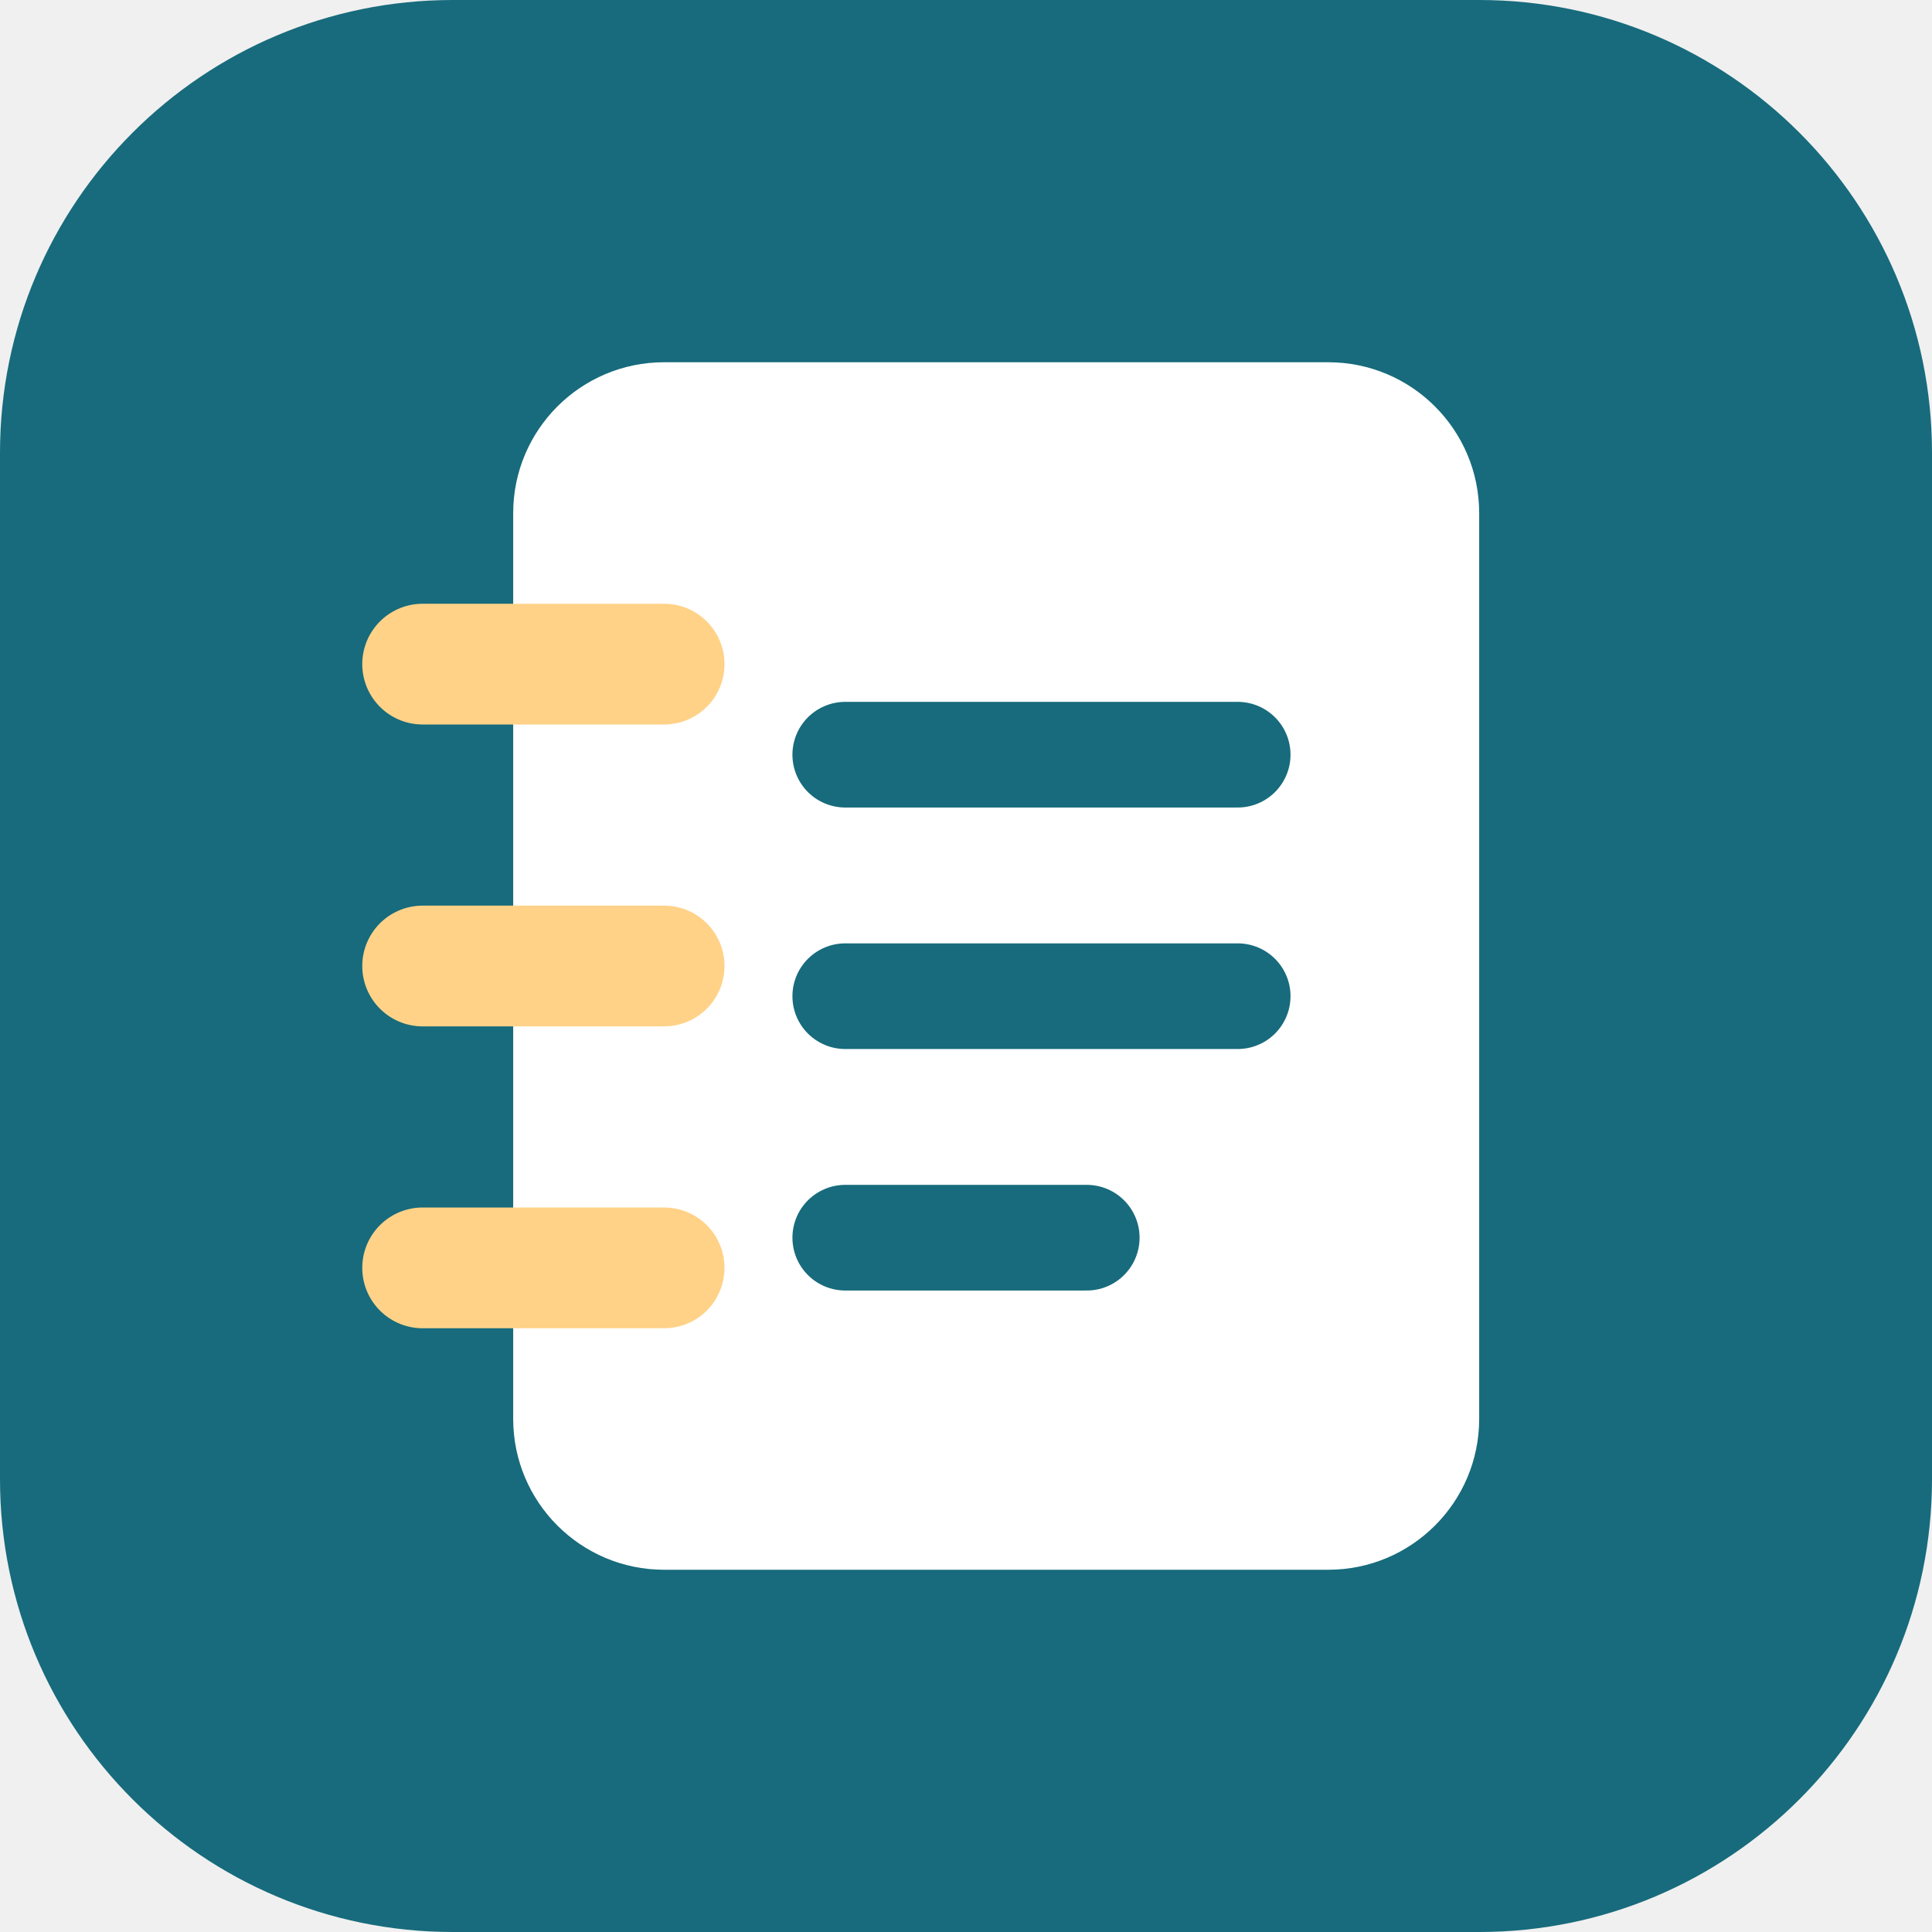
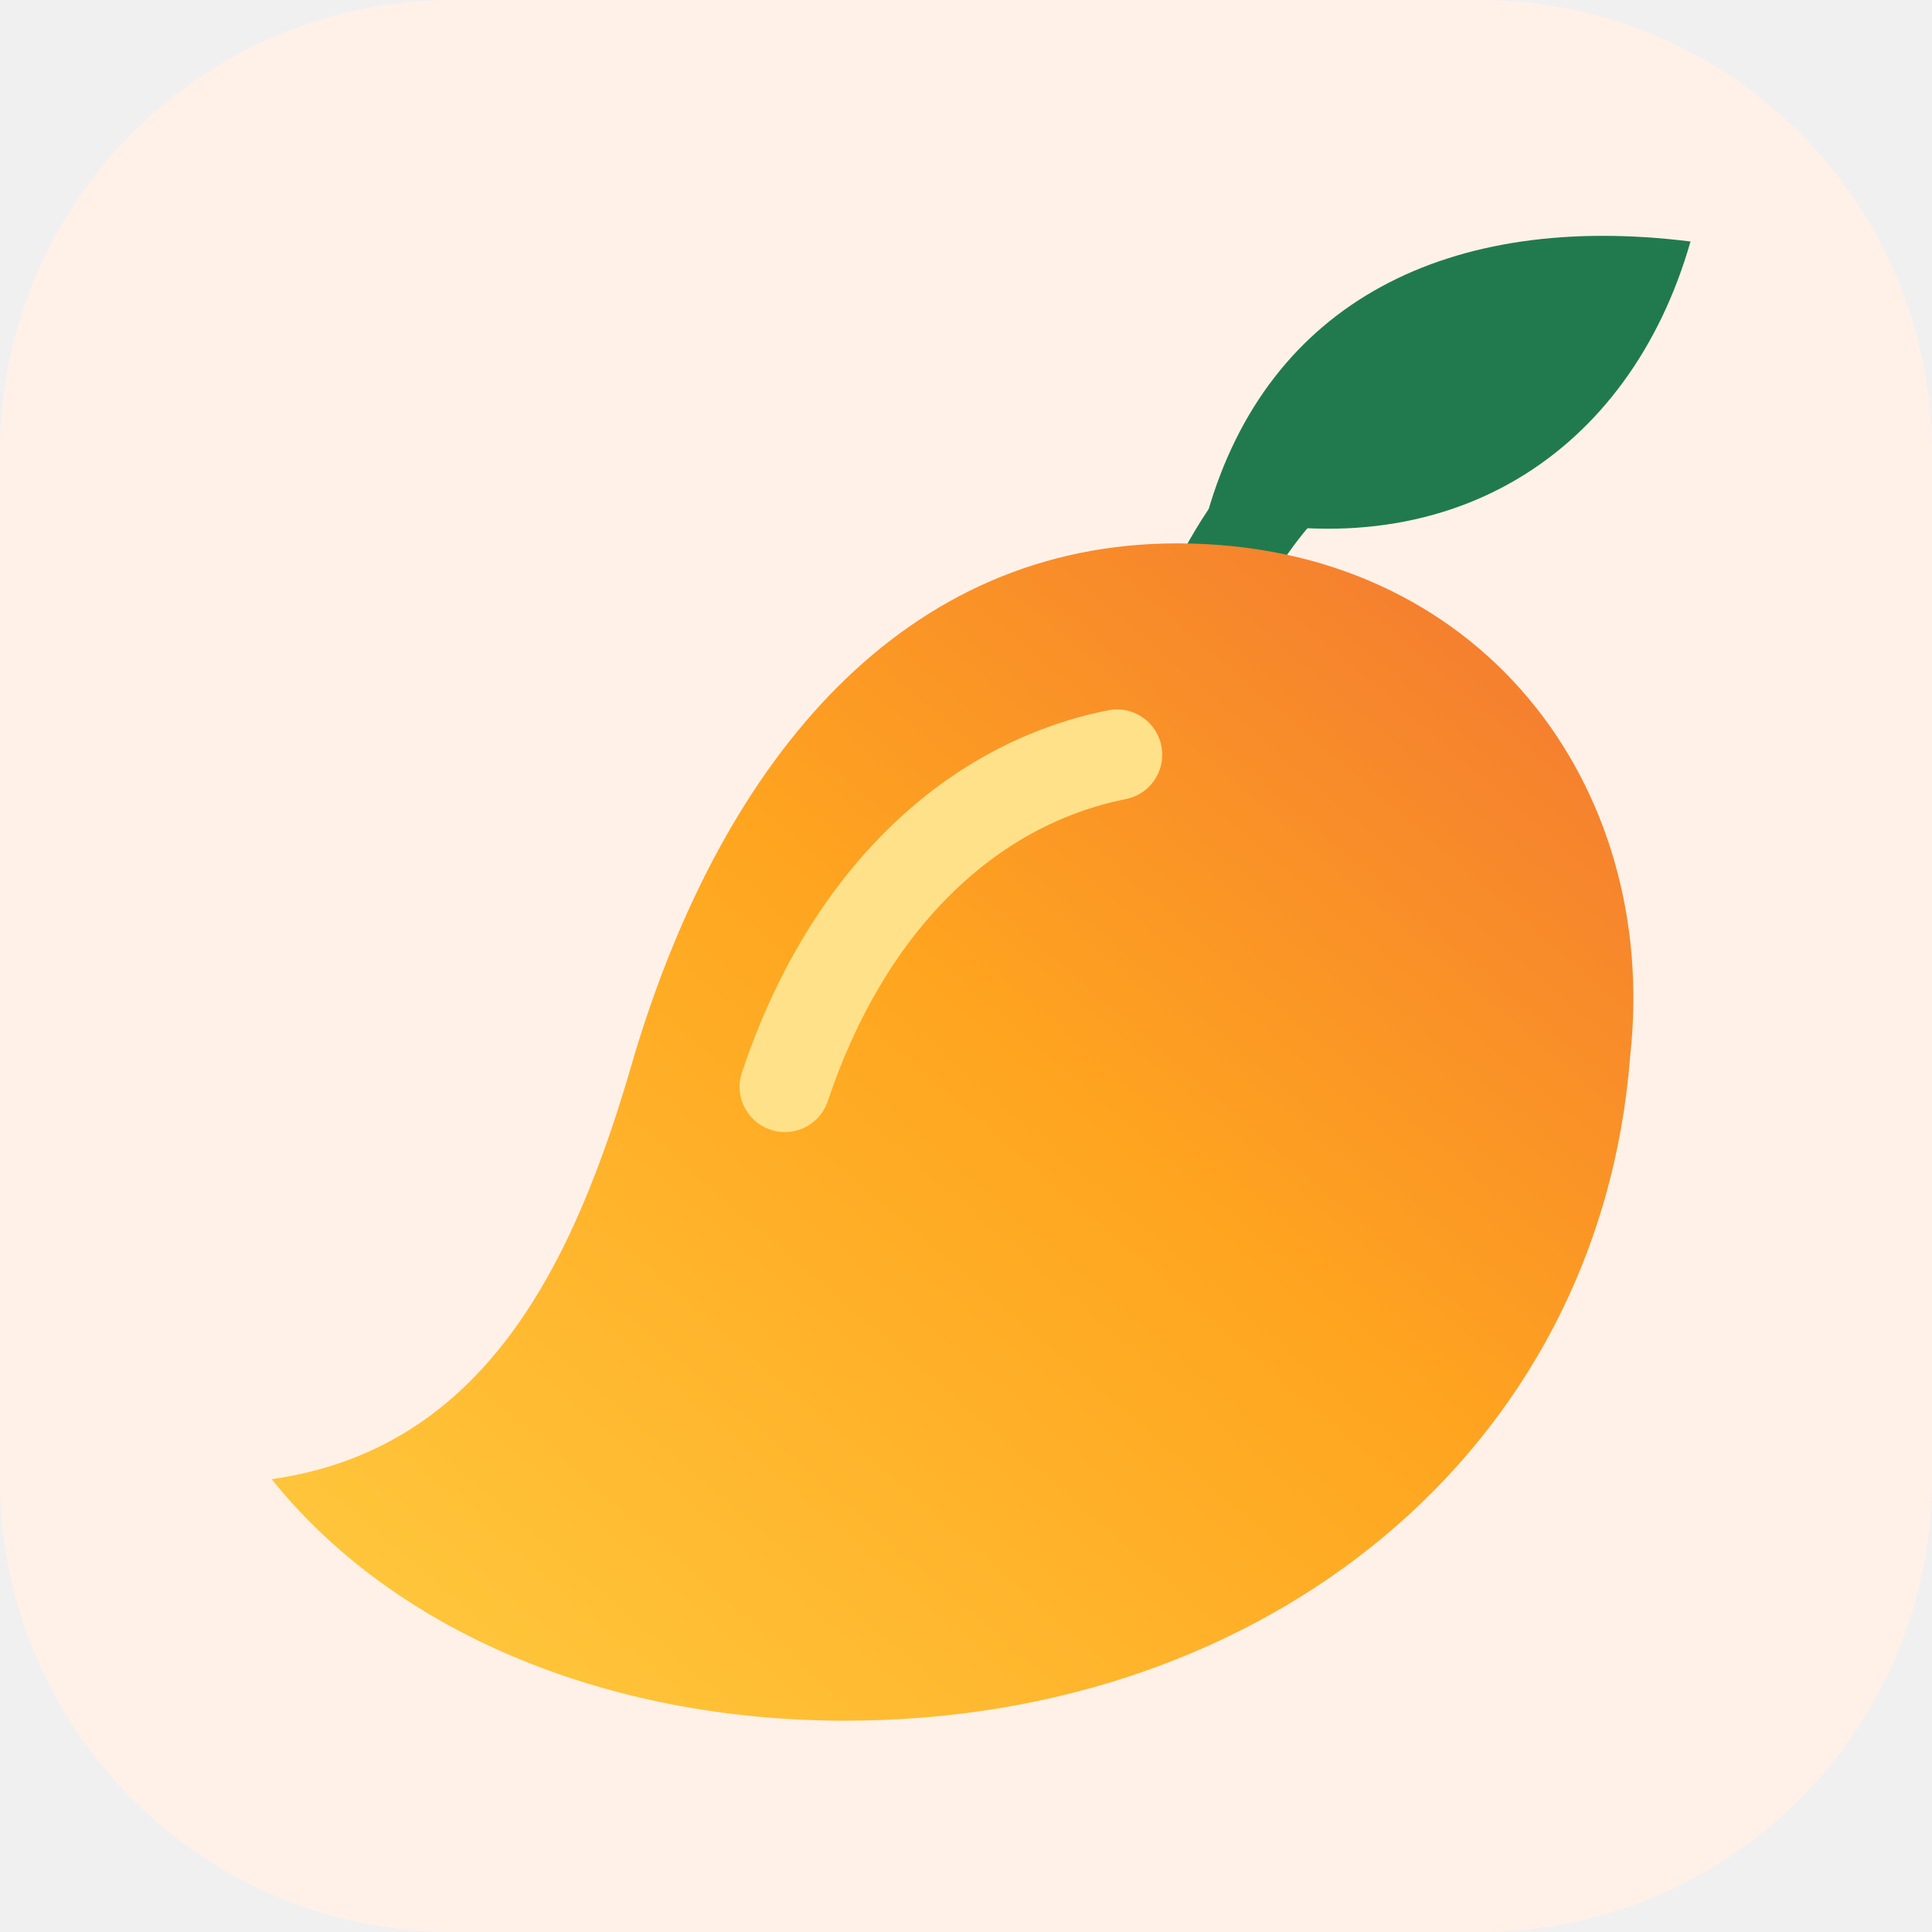
<svg xmlns="http://www.w3.org/2000/svg" viewBox="0 0 64 64">
-   <rect width="64" height="64" rx="15" fill="#176b7c" />
-   <rect x="17" y="12" width="32" height="40" rx="5" fill="#fff" />
-   <path d="M14 22h8m-8 10h8m-8 10h8" stroke="#ffd288" stroke-width="4" stroke-linecap="round" />
-   <path d="M28 25h13m-13 8h13m-13 8h8" stroke="#176b7c" stroke-width="3.5" stroke-linecap="round" />
+   <rect width="64" height="64" rx="15" fill="#fff1e8" />
+   <defs>
+     <linearGradient id="mango" x1="0" y1="1" x2="1" y2="0">
+       <stop stop-color="#ffcc40" />
+       <stop offset=".55" stop-color="#ffa51f" />
+       <stop offset="1" stop-color="#f27533" />
+     </linearGradient>
+   </defs>
+   <path fill="#217a4e" d="M40 17c2-7 8-10 16-9-2 7-8 11-16 9Z" />
+   <path d="M39 23c1-4 3-7 6-9" fill="none" stroke="#217a4e" stroke-width="3" stroke-linecap="round" />
+   <path fill="url(#mango)" d="M39 18c10 0 16 8 15 17-1 13-12 22-26 22-8 0-15-3-19-8 7-1 10-7 12-14 3-10 9-17 18-17Z" />
+   <path d="M26 36c2-6 6-10 11-11" fill="none" stroke="#ffe18a" stroke-width="3" stroke-linecap="round" />
</svg>
